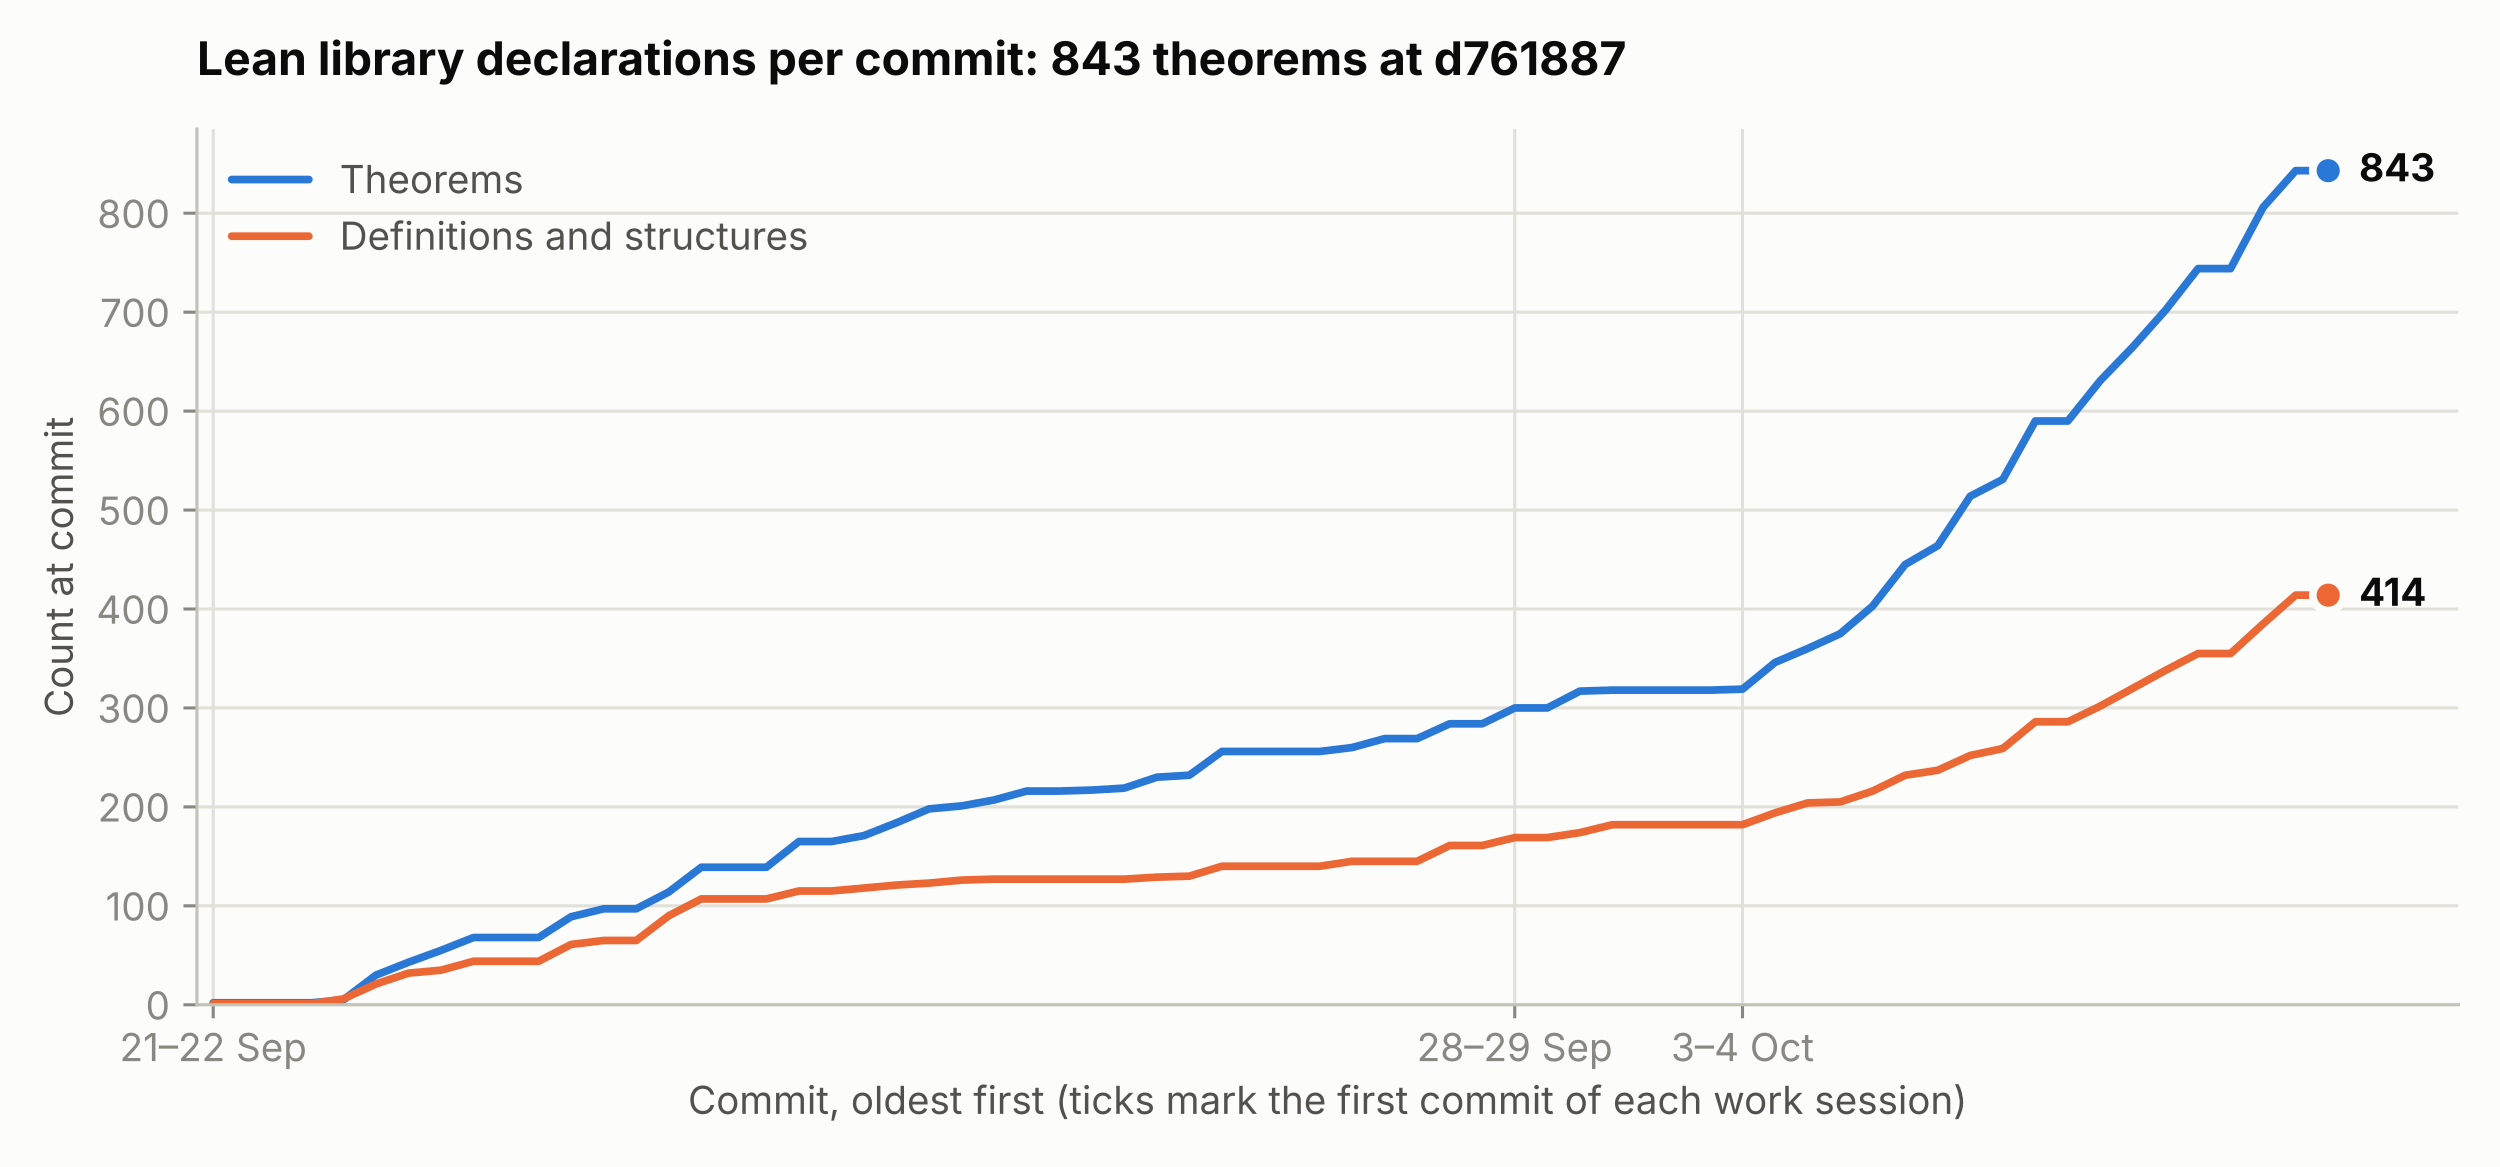
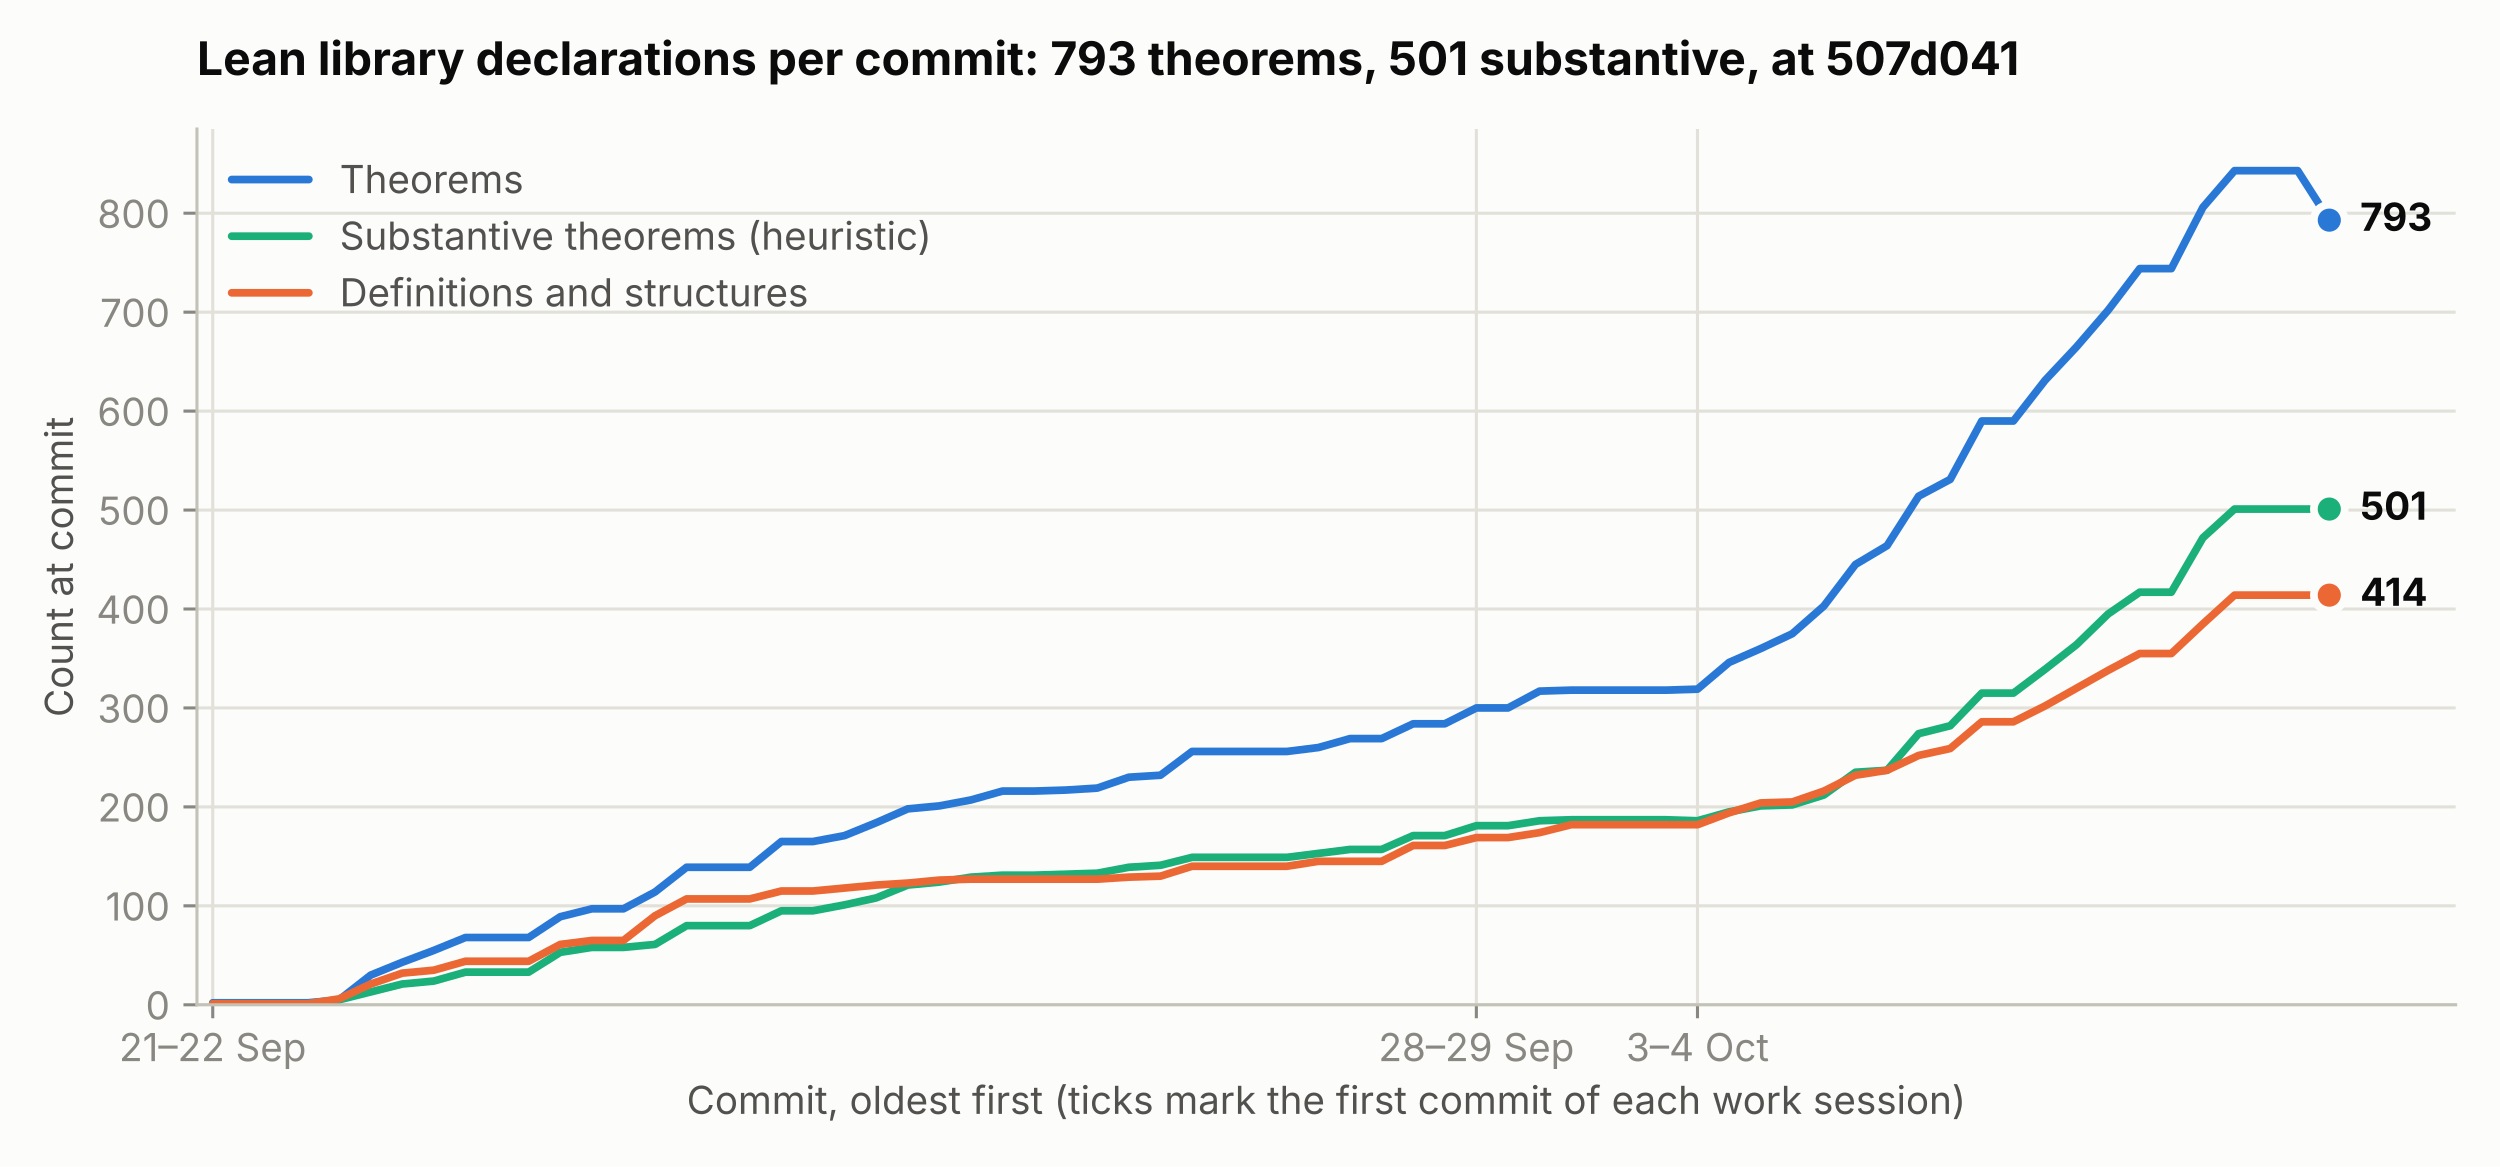
<svg xmlns="http://www.w3.org/2000/svg" xmlns:xlink="http://www.w3.org/1999/xlink" width="648pt" height="302.4pt" viewBox="0 0 648 302.4" version="1.1">
  <defs>
    <style type="text/css">*{stroke-linejoin: round; stroke-linecap: butt}</style>
  </defs>
  <g id="figure_1">
    <g id="patch_1">
      <path d="M 0 302.4 L 648 302.4 L 648 0 L 0 0 z " style="fill: #fcfcfb" />
    </g>
    <g id="axes_1">
      <g id="patch_2">
-         <path d="M 51.05 260.44 L 637.2 260.44 L 637.2 33.44 L 51.05 33.44 z " style="fill: #fcfcfb" />
+         <path d="M 51.05 260.44 L 636.505 260.44 L 636.505 33.44 L 51.05 33.44 z " style="fill: #fcfcfb" />
      </g>
      <g id="matplotlib.axis_1">
        <g id="xtick_1">
          <g id="line2d_1">
-             <path d="M 55.267 260.44 L 55.267 33.44 " clip-path="url(#pa396b8024a)" style="fill: none; stroke: #e1e0d9; stroke-width: 0.8; stroke-linecap: square" />
+             <path d="M 55.144 260.44 L 55.144 33.44 " clip-path="url(#p1e0f26772b)" style="fill: none; stroke: #e1e0d9; stroke-width: 0.8; stroke-linecap: square" />
          </g>
          <g id="line2d_2">
            <defs>
              <path id="m02e6627c96" d="M 0 0 L 0 3.5 " style="stroke: #898781; stroke-width: 0.8" />
            </defs>
            <g>
-               <use xlink:href="#m02e6627c96" x="55.267" y="260.44" style="fill: #898781; stroke: #898781; stroke-width: 0.8" />
+               <use xlink:href="#m02e6627c96" x="55.144" y="260.44" style="fill: #898781; stroke: #898781; stroke-width: 0.8" />
            </g>
          </g>
          <g id="text_1">
-             <text style="font-size: 10px; font-family: 'Inter', 'Helvetica Neue', 'Arial', 'DejaVu Sans', sans-serif; text-anchor: middle; fill: #898781" x="55.267" y="275.038" transform="rotate(-0 55.26691 275.0384)">21–22 Sep</text>
+             <text style="font-size: 10px; font-family: 'Inter', 'Helvetica Neue', 'Arial', 'DejaVu Sans', sans-serif; text-anchor: middle; fill: #898781" x="55.144" y="275.038" transform="rotate(-0 55.14409 275.0384)">21–22 Sep</text>
          </g>
        </g>
        <g id="xtick_2">
          <g id="line2d_3">
-             <path d="M 392.619 260.44 L 392.619 33.44 " clip-path="url(#pa396b8024a)" style="fill: none; stroke: #e1e0d9; stroke-width: 0.8; stroke-linecap: square" />
+             <path d="M 382.671 260.44 L 382.671 33.44 " clip-path="url(#p1e0f26772b)" style="fill: none; stroke: #e1e0d9; stroke-width: 0.8; stroke-linecap: square" />
          </g>
          <g id="line2d_4">
            <g>
-               <use xlink:href="#m02e6627c96" x="392.619" y="260.44" style="fill: #898781; stroke: #898781; stroke-width: 0.8" />
+               <use xlink:href="#m02e6627c96" x="382.671" y="260.44" style="fill: #898781; stroke: #898781; stroke-width: 0.8" />
            </g>
          </g>
          <g id="text_2">
-             <text style="font-size: 10px; font-family: 'Inter', 'Helvetica Neue', 'Arial', 'DejaVu Sans', sans-serif; text-anchor: middle; fill: #898781" x="392.619" y="275.038" transform="rotate(-0 392.6194 275.0384)">28–29 Sep</text>
+             <text style="font-size: 10px; font-family: 'Inter', 'Helvetica Neue', 'Arial', 'DejaVu Sans', sans-serif; text-anchor: middle; fill: #898781" x="382.671" y="275.038" transform="rotate(-0 382.6714 275.0384)">28–29 Sep</text>
          </g>
        </g>
        <g id="xtick_3">
          <g id="line2d_5">
-             <path d="M 451.656 260.44 L 451.656 33.44 " clip-path="url(#pa396b8024a)" style="fill: none; stroke: #e1e0d9; stroke-width: 0.8; stroke-linecap: square" />
+             <path d="M 439.989 260.44 L 439.989 33.44 " clip-path="url(#p1e0f26772b)" style="fill: none; stroke: #e1e0d9; stroke-width: 0.8; stroke-linecap: square" />
          </g>
          <g id="line2d_6">
            <g>
-               <use xlink:href="#m02e6627c96" x="451.656" y="260.44" style="fill: #898781; stroke: #898781; stroke-width: 0.8" />
+               <use xlink:href="#m02e6627c96" x="439.989" y="260.44" style="fill: #898781; stroke: #898781; stroke-width: 0.8" />
            </g>
          </g>
          <g id="text_3">
-             <text style="font-size: 10px; font-family: 'Inter', 'Helvetica Neue', 'Arial', 'DejaVu Sans', sans-serif; text-anchor: middle; fill: #898781" x="451.656" y="275.038" transform="rotate(-0 451.6561 275.0384)">3–4 Oct</text>
+             <text style="font-size: 10px; font-family: 'Inter', 'Helvetica Neue', 'Arial', 'DejaVu Sans', sans-serif; text-anchor: middle; fill: #898781" x="439.989" y="275.038" transform="rotate(-0 439.9887 275.0384)">3–4 Oct</text>
          </g>
        </g>
        <g id="text_4">
-           <text style="font-size: 10px; font-family: 'Inter', 'Helvetica Neue', 'Arial', 'DejaVu Sans', sans-serif; text-anchor: middle; fill: #52514e" x="344.125" y="288.717" transform="rotate(-0 344.125 288.7166)">Commit, oldest first (ticks mark the first commit of each work session)</text>
+           <text style="font-size: 10px; font-family: 'Inter', 'Helvetica Neue', 'Arial', 'DejaVu Sans', sans-serif; text-anchor: middle; fill: #52514e" x="343.778" y="288.717" transform="rotate(-0 343.7776 288.7166)">Commit, oldest first (ticks mark the first commit of each work session)</text>
        </g>
      </g>
      <g id="matplotlib.axis_2">
        <g id="ytick_1">
          <g id="line2d_7">
-             <path d="M 51.05 260.44 L 637.2 260.44 " clip-path="url(#pa396b8024a)" style="fill: none; stroke: #e1e0d9; stroke-width: 0.8; stroke-linecap: square" />
+             <path d="M 51.05 260.44 L 636.505 260.44 " clip-path="url(#p1e0f26772b)" style="fill: none; stroke: #e1e0d9; stroke-width: 0.8; stroke-linecap: square" />
          </g>
          <g id="line2d_8">
            <defs>
              <path id="mba09e6026b" d="M 0 0 L -3.5 0 " style="stroke: #898781; stroke-width: 0.8" />
            </defs>
            <g>
              <use xlink:href="#mba09e6026b" x="51.05" y="260.44" style="fill: #898781; stroke: #898781; stroke-width: 0.8" />
            </g>
          </g>
          <g id="text_5">
            <text style="font-size: 10px; font-family: 'Inter', 'Helvetica Neue', 'Arial', 'DejaVu Sans', sans-serif; text-anchor: end; fill: #898781" x="44.05" y="264.239" transform="rotate(-0 44.05 264.2392)">0</text>
          </g>
        </g>
        <g id="ytick_2">
          <g id="line2d_9">
-             <path d="M 51.05 234.793 L 637.2 234.793 " clip-path="url(#pa396b8024a)" style="fill: none; stroke: #e1e0d9; stroke-width: 0.8; stroke-linecap: square" />
+             <path d="M 51.05 234.793 L 636.505 234.793 " clip-path="url(#p1e0f26772b)" style="fill: none; stroke: #e1e0d9; stroke-width: 0.8; stroke-linecap: square" />
          </g>
          <g id="line2d_10">
            <g>
              <use xlink:href="#mba09e6026b" x="51.05" y="234.793" style="fill: #898781; stroke: #898781; stroke-width: 0.8" />
            </g>
          </g>
          <g id="text_6">
            <text style="font-size: 10px; font-family: 'Inter', 'Helvetica Neue', 'Arial', 'DejaVu Sans', sans-serif; text-anchor: end; fill: #898781" x="44.05" y="238.592" transform="rotate(-0 44.05 238.5924)">100</text>
          </g>
        </g>
        <g id="ytick_3">
          <g id="line2d_11">
-             <path d="M 51.05 209.146 L 637.2 209.146 " clip-path="url(#pa396b8024a)" style="fill: none; stroke: #e1e0d9; stroke-width: 0.8; stroke-linecap: square" />
+             <path d="M 51.05 209.146 L 636.505 209.146 " clip-path="url(#p1e0f26772b)" style="fill: none; stroke: #e1e0d9; stroke-width: 0.8; stroke-linecap: square" />
          </g>
          <g id="line2d_12">
            <g>
              <use xlink:href="#mba09e6026b" x="51.05" y="209.146" style="fill: #898781; stroke: #898781; stroke-width: 0.8" />
            </g>
          </g>
          <g id="text_7">
            <text style="font-size: 10px; font-family: 'Inter', 'Helvetica Neue', 'Arial', 'DejaVu Sans', sans-serif; text-anchor: end; fill: #898781" x="44.05" y="212.946" transform="rotate(-0 44.05 212.9456)">200</text>
          </g>
        </g>
        <g id="ytick_4">
          <g id="line2d_13">
-             <path d="M 51.05 183.5 L 637.2 183.5 " clip-path="url(#pa396b8024a)" style="fill: none; stroke: #e1e0d9; stroke-width: 0.8; stroke-linecap: square" />
+             <path d="M 51.05 183.5 L 636.505 183.5 " clip-path="url(#p1e0f26772b)" style="fill: none; stroke: #e1e0d9; stroke-width: 0.8; stroke-linecap: square" />
          </g>
          <g id="line2d_14">
            <g>
              <use xlink:href="#mba09e6026b" x="51.05" y="183.5" style="fill: #898781; stroke: #898781; stroke-width: 0.8" />
            </g>
          </g>
          <g id="text_8">
            <text style="font-size: 10px; font-family: 'Inter', 'Helvetica Neue', 'Arial', 'DejaVu Sans', sans-serif; text-anchor: end; fill: #898781" x="44.05" y="187.299" transform="rotate(-0 44.05 187.2988)">300</text>
          </g>
        </g>
        <g id="ytick_5">
          <g id="line2d_15">
-             <path d="M 51.05 157.853 L 637.2 157.853 " clip-path="url(#pa396b8024a)" style="fill: none; stroke: #e1e0d9; stroke-width: 0.8; stroke-linecap: square" />
+             <path d="M 51.05 157.853 L 636.505 157.853 " clip-path="url(#p1e0f26772b)" style="fill: none; stroke: #e1e0d9; stroke-width: 0.8; stroke-linecap: square" />
          </g>
          <g id="line2d_16">
            <g>
              <use xlink:href="#mba09e6026b" x="51.05" y="157.853" style="fill: #898781; stroke: #898781; stroke-width: 0.8" />
            </g>
          </g>
          <g id="text_9">
            <text style="font-size: 10px; font-family: 'Inter', 'Helvetica Neue', 'Arial', 'DejaVu Sans', sans-serif; text-anchor: end; fill: #898781" x="44.05" y="161.652" transform="rotate(-0 44.05 161.6519)">400</text>
          </g>
        </g>
        <g id="ytick_6">
          <g id="line2d_17">
-             <path d="M 51.05 132.206 L 637.2 132.206 " clip-path="url(#pa396b8024a)" style="fill: none; stroke: #e1e0d9; stroke-width: 0.8; stroke-linecap: square" />
+             <path d="M 51.05 132.206 L 636.505 132.206 " clip-path="url(#p1e0f26772b)" style="fill: none; stroke: #e1e0d9; stroke-width: 0.8; stroke-linecap: square" />
          </g>
          <g id="line2d_18">
            <g>
              <use xlink:href="#mba09e6026b" x="51.05" y="132.206" style="fill: #898781; stroke: #898781; stroke-width: 0.8" />
            </g>
          </g>
          <g id="text_10">
            <text style="font-size: 10px; font-family: 'Inter', 'Helvetica Neue', 'Arial', 'DejaVu Sans', sans-serif; text-anchor: end; fill: #898781" x="44.05" y="136.005" transform="rotate(-0 44.05 136.0051)">500</text>
          </g>
        </g>
        <g id="ytick_7">
          <g id="line2d_19">
-             <path d="M 51.05 106.559 L 637.2 106.559 " clip-path="url(#pa396b8024a)" style="fill: none; stroke: #e1e0d9; stroke-width: 0.8; stroke-linecap: square" />
+             <path d="M 51.05 106.559 L 636.505 106.559 " clip-path="url(#p1e0f26772b)" style="fill: none; stroke: #e1e0d9; stroke-width: 0.8; stroke-linecap: square" />
          </g>
          <g id="line2d_20">
            <g>
              <use xlink:href="#mba09e6026b" x="51.05" y="106.559" style="fill: #898781; stroke: #898781; stroke-width: 0.8" />
            </g>
          </g>
          <g id="text_11">
            <text style="font-size: 10px; font-family: 'Inter', 'Helvetica Neue', 'Arial', 'DejaVu Sans', sans-serif; text-anchor: end; fill: #898781" x="44.05" y="110.358" transform="rotate(-0 44.05 110.3583)">600</text>
          </g>
        </g>
        <g id="ytick_8">
          <g id="line2d_21">
-             <path d="M 51.05 80.912 L 637.2 80.912 " clip-path="url(#pa396b8024a)" style="fill: none; stroke: #e1e0d9; stroke-width: 0.8; stroke-linecap: square" />
+             <path d="M 51.05 80.912 L 636.505 80.912 " clip-path="url(#p1e0f26772b)" style="fill: none; stroke: #e1e0d9; stroke-width: 0.8; stroke-linecap: square" />
          </g>
          <g id="line2d_22">
            <g>
              <use xlink:href="#mba09e6026b" x="51.05" y="80.912" style="fill: #898781; stroke: #898781; stroke-width: 0.8" />
            </g>
          </g>
          <g id="text_12">
            <text style="font-size: 10px; font-family: 'Inter', 'Helvetica Neue', 'Arial', 'DejaVu Sans', sans-serif; text-anchor: end; fill: #898781" x="44.05" y="84.711" transform="rotate(-0 44.05 84.71148)">700</text>
          </g>
        </g>
        <g id="ytick_9">
          <g id="line2d_23">
-             <path d="M 51.05 55.265 L 637.2 55.265 " clip-path="url(#pa396b8024a)" style="fill: none; stroke: #e1e0d9; stroke-width: 0.8; stroke-linecap: square" />
+             <path d="M 51.05 55.265 L 636.505 55.265 " clip-path="url(#p1e0f26772b)" style="fill: none; stroke: #e1e0d9; stroke-width: 0.8; stroke-linecap: square" />
          </g>
          <g id="line2d_24">
            <g>
              <use xlink:href="#mba09e6026b" x="51.05" y="55.265" style="fill: #898781; stroke: #898781; stroke-width: 0.8" />
            </g>
          </g>
          <g id="text_13">
            <text style="font-size: 10px; font-family: 'Inter', 'Helvetica Neue', 'Arial', 'DejaVu Sans', sans-serif; text-anchor: end; fill: #898781" x="44.05" y="59.065" transform="rotate(-0 44.05 59.06466)">800</text>
          </g>
        </g>
        <g id="text_14">
          <text style="font-size: 10px; font-family: 'Inter', 'Helvetica Neue', 'Arial', 'DejaVu Sans', sans-serif; text-anchor: middle; fill: #52514e" x="18.883" y="146.94" transform="rotate(-90 18.88281 146.94)">Count at commit</text>
        </g>
      </g>
      <g id="line2d_25">
-         <path d="M 55.267 259.927 L 63.701 259.927 L 72.135 259.927 L 80.568 259.927 L 89.002 259.158 L 97.436 252.746 L 105.87 249.412 L 114.304 246.334 L 122.737 243 L 131.171 243 L 139.605 243 L 148.039 237.614 L 156.473 235.563 L 164.906 235.563 L 173.34 231.203 L 181.774 224.791 L 190.208 224.791 L 198.642 224.791 L 207.076 218.123 L 215.509 218.123 L 223.943 216.584 L 232.377 213.25 L 240.811 209.659 L 249.245 208.89 L 257.678 207.351 L 266.112 205.043 L 274.546 205.043 L 282.98 204.786 L 291.414 204.273 L 299.847 201.452 L 308.281 200.939 L 316.715 194.784 L 325.149 194.784 L 333.583 194.784 L 342.017 194.784 L 350.45 193.758 L 358.884 191.45 L 367.318 191.45 L 375.752 187.603 L 384.186 187.603 L 392.619 183.5 L 401.053 183.5 L 409.487 179.14 L 417.921 178.883 L 426.355 178.883 L 434.788 178.883 L 443.222 178.883 L 451.656 178.627 L 460.09 171.702 L 468.524 168.111 L 476.958 164.264 L 485.391 157.083 L 493.825 146.312 L 502.259 141.439 L 510.693 128.615 L 519.127 124.255 L 527.56 109.124 L 535.994 109.124 L 544.428 98.609 L 552.862 89.889 L 561.296 80.399 L 569.729 69.628 L 578.163 69.628 L 586.597 53.727 L 595.031 44.237 L 603.465 44.237 " clip-path="url(#pa396b8024a)" style="fill: none; stroke: #2a78d6; stroke-width: 2; stroke-linecap: round" />
+         <path d="M 55.144 259.927 L 63.332 259.927 L 71.52 259.927 L 79.709 259.927 L 87.897 259.158 L 96.085 252.746 L 104.273 249.412 L 112.461 246.334 L 120.65 243 L 128.838 243 L 137.026 243 L 145.214 237.614 L 153.402 235.563 L 161.59 235.563 L 169.779 231.203 L 177.967 224.791 L 186.155 224.791 L 194.343 224.791 L 202.531 218.123 L 210.72 218.123 L 218.908 216.584 L 227.096 213.25 L 235.284 209.659 L 243.472 208.89 L 251.66 207.351 L 259.849 205.043 L 268.037 205.043 L 276.225 204.786 L 284.413 204.273 L 292.601 201.452 L 300.79 200.939 L 308.978 194.784 L 317.166 194.784 L 325.354 194.784 L 333.542 194.784 L 341.731 193.758 L 349.919 191.45 L 358.107 191.45 L 366.295 187.603 L 374.483 187.603 L 382.671 183.5 L 390.86 183.5 L 399.048 179.14 L 407.236 178.883 L 415.424 178.883 L 423.612 178.883 L 431.801 178.883 L 439.989 178.627 L 448.177 171.702 L 456.365 168.111 L 464.553 164.264 L 472.741 157.083 L 480.93 146.312 L 489.118 141.439 L 497.306 128.615 L 505.494 124.255 L 513.682 109.124 L 521.871 109.124 L 530.059 98.609 L 538.247 89.889 L 546.435 80.399 L 554.623 69.628 L 562.811 69.628 L 571 53.727 L 579.188 44.237 L 587.376 44.237 L 595.564 44.237 L 603.752 57.061 " clip-path="url(#p1e0f26772b)" style="fill: none; stroke: #2a78d6; stroke-width: 2; stroke-linecap: round" />
      </g>
      <g id="line2d_26">
        <defs>
          <path id="m0a6db412ab" d="M 0 4 C 1.061 4 2.078 3.579 2.828 2.828 C 3.579 2.078 4 1.061 4 0 C 4 -1.061 3.579 -2.078 2.828 -2.828 C 2.078 -3.579 1.061 -4 0 -4 C -1.061 -4 -2.078 -3.579 -2.828 -2.828 C -3.579 -2.078 -4 -1.061 -4 0 C -4 1.061 -3.579 2.078 -2.828 2.828 C -2.078 3.579 -1.061 4 0 4 z " style="stroke: #fcfcfb; stroke-width: 2" />
        </defs>
-         <g clip-path="url(#pa396b8024a)">
-           <use xlink:href="#m0a6db412ab" x="603.465" y="44.237" style="fill: #2a78d6; stroke: #fcfcfb; stroke-width: 2" />
+         <g clip-path="url(#p1e0f26772b)">
+           <use xlink:href="#m0a6db412ab" x="603.752" y="57.061" style="fill: #2a78d6; stroke: #fcfcfb; stroke-width: 2" />
        </g>
      </g>
      <g id="line2d_27">
-         <path d="M 55.267 260.184 L 63.701 260.184 L 72.135 260.184 L 80.568 260.184 L 89.002 258.901 L 97.436 255.054 L 105.87 252.233 L 114.304 251.464 L 122.737 249.155 L 131.171 249.155 L 139.605 249.155 L 148.039 244.795 L 156.473 243.77 L 164.906 243.77 L 173.34 237.358 L 181.774 232.998 L 190.208 232.998 L 198.642 232.998 L 207.076 230.946 L 215.509 230.946 L 223.943 230.177 L 232.377 229.407 L 240.811 228.894 L 249.245 228.125 L 257.678 227.869 L 266.112 227.869 L 274.546 227.869 L 282.98 227.869 L 291.414 227.869 L 299.847 227.356 L 308.281 227.099 L 316.715 224.534 L 325.149 224.534 L 333.583 224.534 L 342.017 224.534 L 350.45 223.252 L 358.884 223.252 L 367.318 223.252 L 375.752 219.149 L 384.186 219.149 L 392.619 217.097 L 401.053 217.097 L 409.487 215.815 L 417.921 213.763 L 426.355 213.763 L 434.788 213.763 L 443.222 213.763 L 451.656 213.763 L 460.09 210.685 L 468.524 208.12 L 476.958 207.864 L 485.391 205.043 L 493.825 200.939 L 502.259 199.657 L 510.693 195.81 L 519.127 194.015 L 527.56 187.09 L 535.994 187.09 L 544.428 182.987 L 552.862 178.37 L 561.296 173.754 L 569.729 169.394 L 578.163 169.394 L 586.597 161.7 L 595.031 154.262 L 603.465 154.262 " clip-path="url(#pa396b8024a)" style="fill: none; stroke: #eb6834; stroke-width: 2; stroke-linecap: round" />
+         <path d="M 55.144 260.184 L 63.332 260.184 L 71.52 260.184 L 79.709 260.184 L 87.897 259.158 L 96.085 257.106 L 104.273 255.054 L 112.461 254.285 L 120.65 251.977 L 128.838 251.977 L 137.026 251.977 L 145.214 246.847 L 153.402 245.565 L 161.59 245.565 L 169.779 244.795 L 177.967 239.923 L 186.155 239.923 L 194.343 239.923 L 202.531 236.076 L 210.72 236.076 L 218.908 234.537 L 227.096 232.741 L 235.284 229.407 L 243.472 228.638 L 251.66 227.356 L 259.849 226.843 L 268.037 226.843 L 276.225 226.586 L 284.413 226.33 L 292.601 224.791 L 300.79 224.278 L 308.978 222.226 L 317.166 222.226 L 325.354 222.226 L 333.542 222.226 L 341.731 221.2 L 349.919 220.174 L 358.107 220.174 L 366.295 216.584 L 374.483 216.584 L 382.671 214.019 L 390.86 214.019 L 399.048 212.737 L 407.236 212.48 L 415.424 212.48 L 423.612 212.48 L 431.801 212.48 L 439.989 212.737 L 448.177 210.429 L 456.365 208.89 L 464.553 208.633 L 472.741 206.069 L 480.93 200.17 L 489.118 199.657 L 497.306 190.168 L 505.494 188.116 L 513.682 179.653 L 521.871 179.653 L 530.059 173.497 L 538.247 167.086 L 546.435 159.135 L 554.623 153.493 L 562.811 153.493 L 571 139.387 L 579.188 131.949 L 587.376 131.949 L 595.564 131.949 L 603.752 131.949 " clip-path="url(#p1e0f26772b)" style="fill: none; stroke: #1baf7a; stroke-width: 2; stroke-linecap: round" />
      </g>
      <g id="line2d_28">
+         <defs>
+           <path id="m3a7581996c" d="M 0 4 C 1.061 4 2.078 3.579 2.828 2.828 C 3.579 2.078 4 1.061 4 0 C 4 -1.061 3.579 -2.078 2.828 -2.828 C 2.078 -3.579 1.061 -4 0 -4 C -1.061 -4 -2.078 -3.579 -2.828 -2.828 C -3.579 -2.078 -4 -1.061 -4 0 C -4 1.061 -3.579 2.078 -2.828 2.828 C -2.078 3.579 -1.061 4 0 4 z " style="stroke: #fcfcfb; stroke-width: 2" />
+         </defs>
+         <g clip-path="url(#p1e0f26772b)">
+           <use xlink:href="#m3a7581996c" x="603.752" y="131.949" style="fill: #1baf7a; stroke: #fcfcfb; stroke-width: 2" />
+         </g>
+       </g>
+       <g id="line2d_29">
+         <path d="M 55.144 260.184 L 63.332 260.184 L 71.52 260.184 L 79.709 260.184 L 87.897 258.901 L 96.085 255.054 L 104.273 252.233 L 112.461 251.464 L 120.65 249.155 L 128.838 249.155 L 137.026 249.155 L 145.214 244.795 L 153.402 243.77 L 161.59 243.77 L 169.779 237.358 L 177.967 232.998 L 186.155 232.998 L 194.343 232.998 L 202.531 230.946 L 210.72 230.946 L 218.908 230.177 L 227.096 229.407 L 235.284 228.894 L 243.472 228.125 L 251.66 227.869 L 259.849 227.869 L 268.037 227.869 L 276.225 227.869 L 284.413 227.869 L 292.601 227.356 L 300.79 227.099 L 308.978 224.534 L 317.166 224.534 L 325.354 224.534 L 333.542 224.534 L 341.731 223.252 L 349.919 223.252 L 358.107 223.252 L 366.295 219.149 L 374.483 219.149 L 382.671 217.097 L 390.86 217.097 L 399.048 215.815 L 407.236 213.763 L 415.424 213.763 L 423.612 213.763 L 431.801 213.763 L 439.989 213.763 L 448.177 210.685 L 456.365 208.12 L 464.553 207.864 L 472.741 205.043 L 480.93 200.939 L 489.118 199.657 L 497.306 195.81 L 505.494 194.015 L 513.682 187.09 L 521.871 187.09 L 530.059 182.987 L 538.247 178.37 L 546.435 173.754 L 554.623 169.394 L 562.811 169.394 L 571 161.7 L 579.188 154.262 L 587.376 154.262 L 595.564 154.262 L 603.752 154.262 " clip-path="url(#p1e0f26772b)" style="fill: none; stroke: #eb6834; stroke-width: 2; stroke-linecap: round" />
+       </g>
+       <g id="line2d_30">
        <defs>
          <path id="mdf5fe9879e" d="M 0 4 C 1.061 4 2.078 3.579 2.828 2.828 C 3.579 2.078 4 1.061 4 0 C 4 -1.061 3.579 -2.078 2.828 -2.828 C 2.078 -3.579 1.061 -4 0 -4 C -1.061 -4 -2.078 -3.579 -2.828 -2.828 C -3.579 -2.078 -4 -1.061 -4 0 C -4 1.061 -3.579 2.078 -2.828 2.828 C -2.078 3.579 -1.061 4 0 4 z " style="stroke: #fcfcfb; stroke-width: 2" />
        </defs>
-         <g clip-path="url(#pa396b8024a)">
-           <use xlink:href="#mdf5fe9879e" x="603.465" y="154.262" style="fill: #eb6834; stroke: #fcfcfb; stroke-width: 2" />
+         <g clip-path="url(#p1e0f26772b)">
+           <use xlink:href="#mdf5fe9879e" x="603.752" y="154.262" style="fill: #eb6834; stroke: #fcfcfb; stroke-width: 2" />
        </g>
      </g>
      <g id="patch_3">
        <path d="M 51.05 260.44 L 51.05 33.44 " style="fill: none; stroke: #c3c2b7; stroke-width: 0.8; stroke-linejoin: miter; stroke-linecap: square" />
      </g>
      <g id="patch_4">
-         <path d="M 51.05 260.44 L 637.2 260.44 " style="fill: none; stroke: #c3c2b7; stroke-width: 0.8; stroke-linejoin: miter; stroke-linecap: square" />
+         <path d="M 51.05 260.44 L 636.505 260.44 " style="fill: none; stroke: #c3c2b7; stroke-width: 0.8; stroke-linejoin: miter; stroke-linecap: square" />
      </g>
      <g id="text_15">
-         <text style="font-weight: 700; font-size: 10px; font-family: 'Inter', 'Helvetica Neue', 'Arial', 'DejaVu Sans', sans-serif; text-anchor: start; fill: #0b0b0b" x="611.465" y="46.997" transform="rotate(-0 611.4647 46.99669)">843</text>
+         <text style="font-weight: 700; font-size: 10px; font-family: 'Inter', 'Helvetica Neue', 'Arial', 'DejaVu Sans', sans-serif; text-anchor: start; fill: #0b0b0b" x="611.752" y="59.82" transform="rotate(-0 611.7524 59.8201)">793</text>
      </g>
      <g id="text_16">
-         <text style="font-weight: 700; font-size: 10px; font-family: 'Inter', 'Helvetica Neue', 'Arial', 'DejaVu Sans', sans-serif; text-anchor: start; fill: #0b0b0b" x="611.465" y="157.022" transform="rotate(-0 611.4647 157.0215)">414</text>
+         <text style="font-weight: 700; font-size: 10px; font-family: 'Inter', 'Helvetica Neue', 'Arial', 'DejaVu Sans', sans-serif; text-anchor: start; fill: #0b0b0b" x="611.752" y="134.709" transform="rotate(-0 611.7524 134.7088)">501</text>
      </g>
      <g id="text_17">
-         <text style="font-weight: 700; font-size: 12px; font-family: 'Inter', 'Helvetica Neue', 'Arial', 'DejaVu Sans', sans-serif; text-anchor: start; fill: #0b0b0b" x="51.05" y="19.44" transform="rotate(-0 51.05 19.44)">Lean library declarations per commit: 843 theorems at d761887</text>
+         <text style="font-weight: 700; font-size: 10px; font-family: 'Inter', 'Helvetica Neue', 'Arial', 'DejaVu Sans', sans-serif; text-anchor: start; fill: #0b0b0b" x="611.752" y="157.022" transform="rotate(-0 611.7524 157.0215)">414</text>
+       </g>
+       <g id="text_18">
+         <text style="font-weight: 700; font-size: 12px; font-family: 'Inter', 'Helvetica Neue', 'Arial', 'DejaVu Sans', sans-serif; text-anchor: start; fill: #0b0b0b" x="51.05" y="19.44" transform="rotate(-0 51.05 19.44)">Lean library declarations per commit: 793 theorems, 501 substantive, at 507d041</text>
      </g>
      <g id="legend_1">
-         <g id="line2d_29">
+         <g id="line2d_31">
          <path d="M 60.05 46.538 L 70.05 46.538 L 80.05 46.538 " style="fill: none; stroke: #2a78d6; stroke-width: 2; stroke-linecap: round" />
        </g>
-         <g id="text_18">
+         <g id="text_19">
          <text style="font-size: 10px; font-family: 'Inter', 'Helvetica Neue', 'Arial', 'DejaVu Sans', sans-serif; text-anchor: start; fill: #52514e" x="88.05" y="50.038" transform="rotate(-0 88.05 50.03844)">Theorems</text>
        </g>
-         <g id="line2d_30">
-           <path d="M 60.05 61.217 L 70.05 61.217 L 80.05 61.217 " style="fill: none; stroke: #eb6834; stroke-width: 2; stroke-linecap: round" />
-         </g>
-         <g id="text_19">
-           <text style="font-size: 10px; font-family: 'Inter', 'Helvetica Neue', 'Arial', 'DejaVu Sans', sans-serif; text-anchor: start; fill: #52514e" x="88.05" y="64.717" transform="rotate(-0 88.05 64.71656)">Definitions and structures</text>
+         <g id="line2d_32">
+           <path d="M 60.05 61.217 L 70.05 61.217 L 80.05 61.217 " style="fill: none; stroke: #1baf7a; stroke-width: 2; stroke-linecap: round" />
+         </g>
+         <g id="text_20">
+           <text style="font-size: 10px; font-family: 'Inter', 'Helvetica Neue', 'Arial', 'DejaVu Sans', sans-serif; text-anchor: start; fill: #52514e" x="88.05" y="64.717" transform="rotate(-0 88.05 64.71656)">Substantive theorems (heuristic)</text>
+         </g>
+         <g id="line2d_33">
+           <path d="M 60.05 75.895 L 70.05 75.895 L 80.05 75.895 " style="fill: none; stroke: #eb6834; stroke-width: 2; stroke-linecap: round" />
+         </g>
+         <g id="text_21">
+           <text style="font-size: 10px; font-family: 'Inter', 'Helvetica Neue', 'Arial', 'DejaVu Sans', sans-serif; text-anchor: start; fill: #52514e" x="88.05" y="79.395" transform="rotate(-0 88.05 79.39469)">Definitions and structures</text>
        </g>
      </g>
    </g>
  </g>
  <defs>
-     <clipPath id="pa396b8024a">
-       <rect x="51.05" y="33.44" width="586.15" height="227" />
+     <clipPath id="p1e0f26772b">
+       <rect x="51.05" y="33.44" width="585.455" height="227" />
    </clipPath>
  </defs>
</svg>
